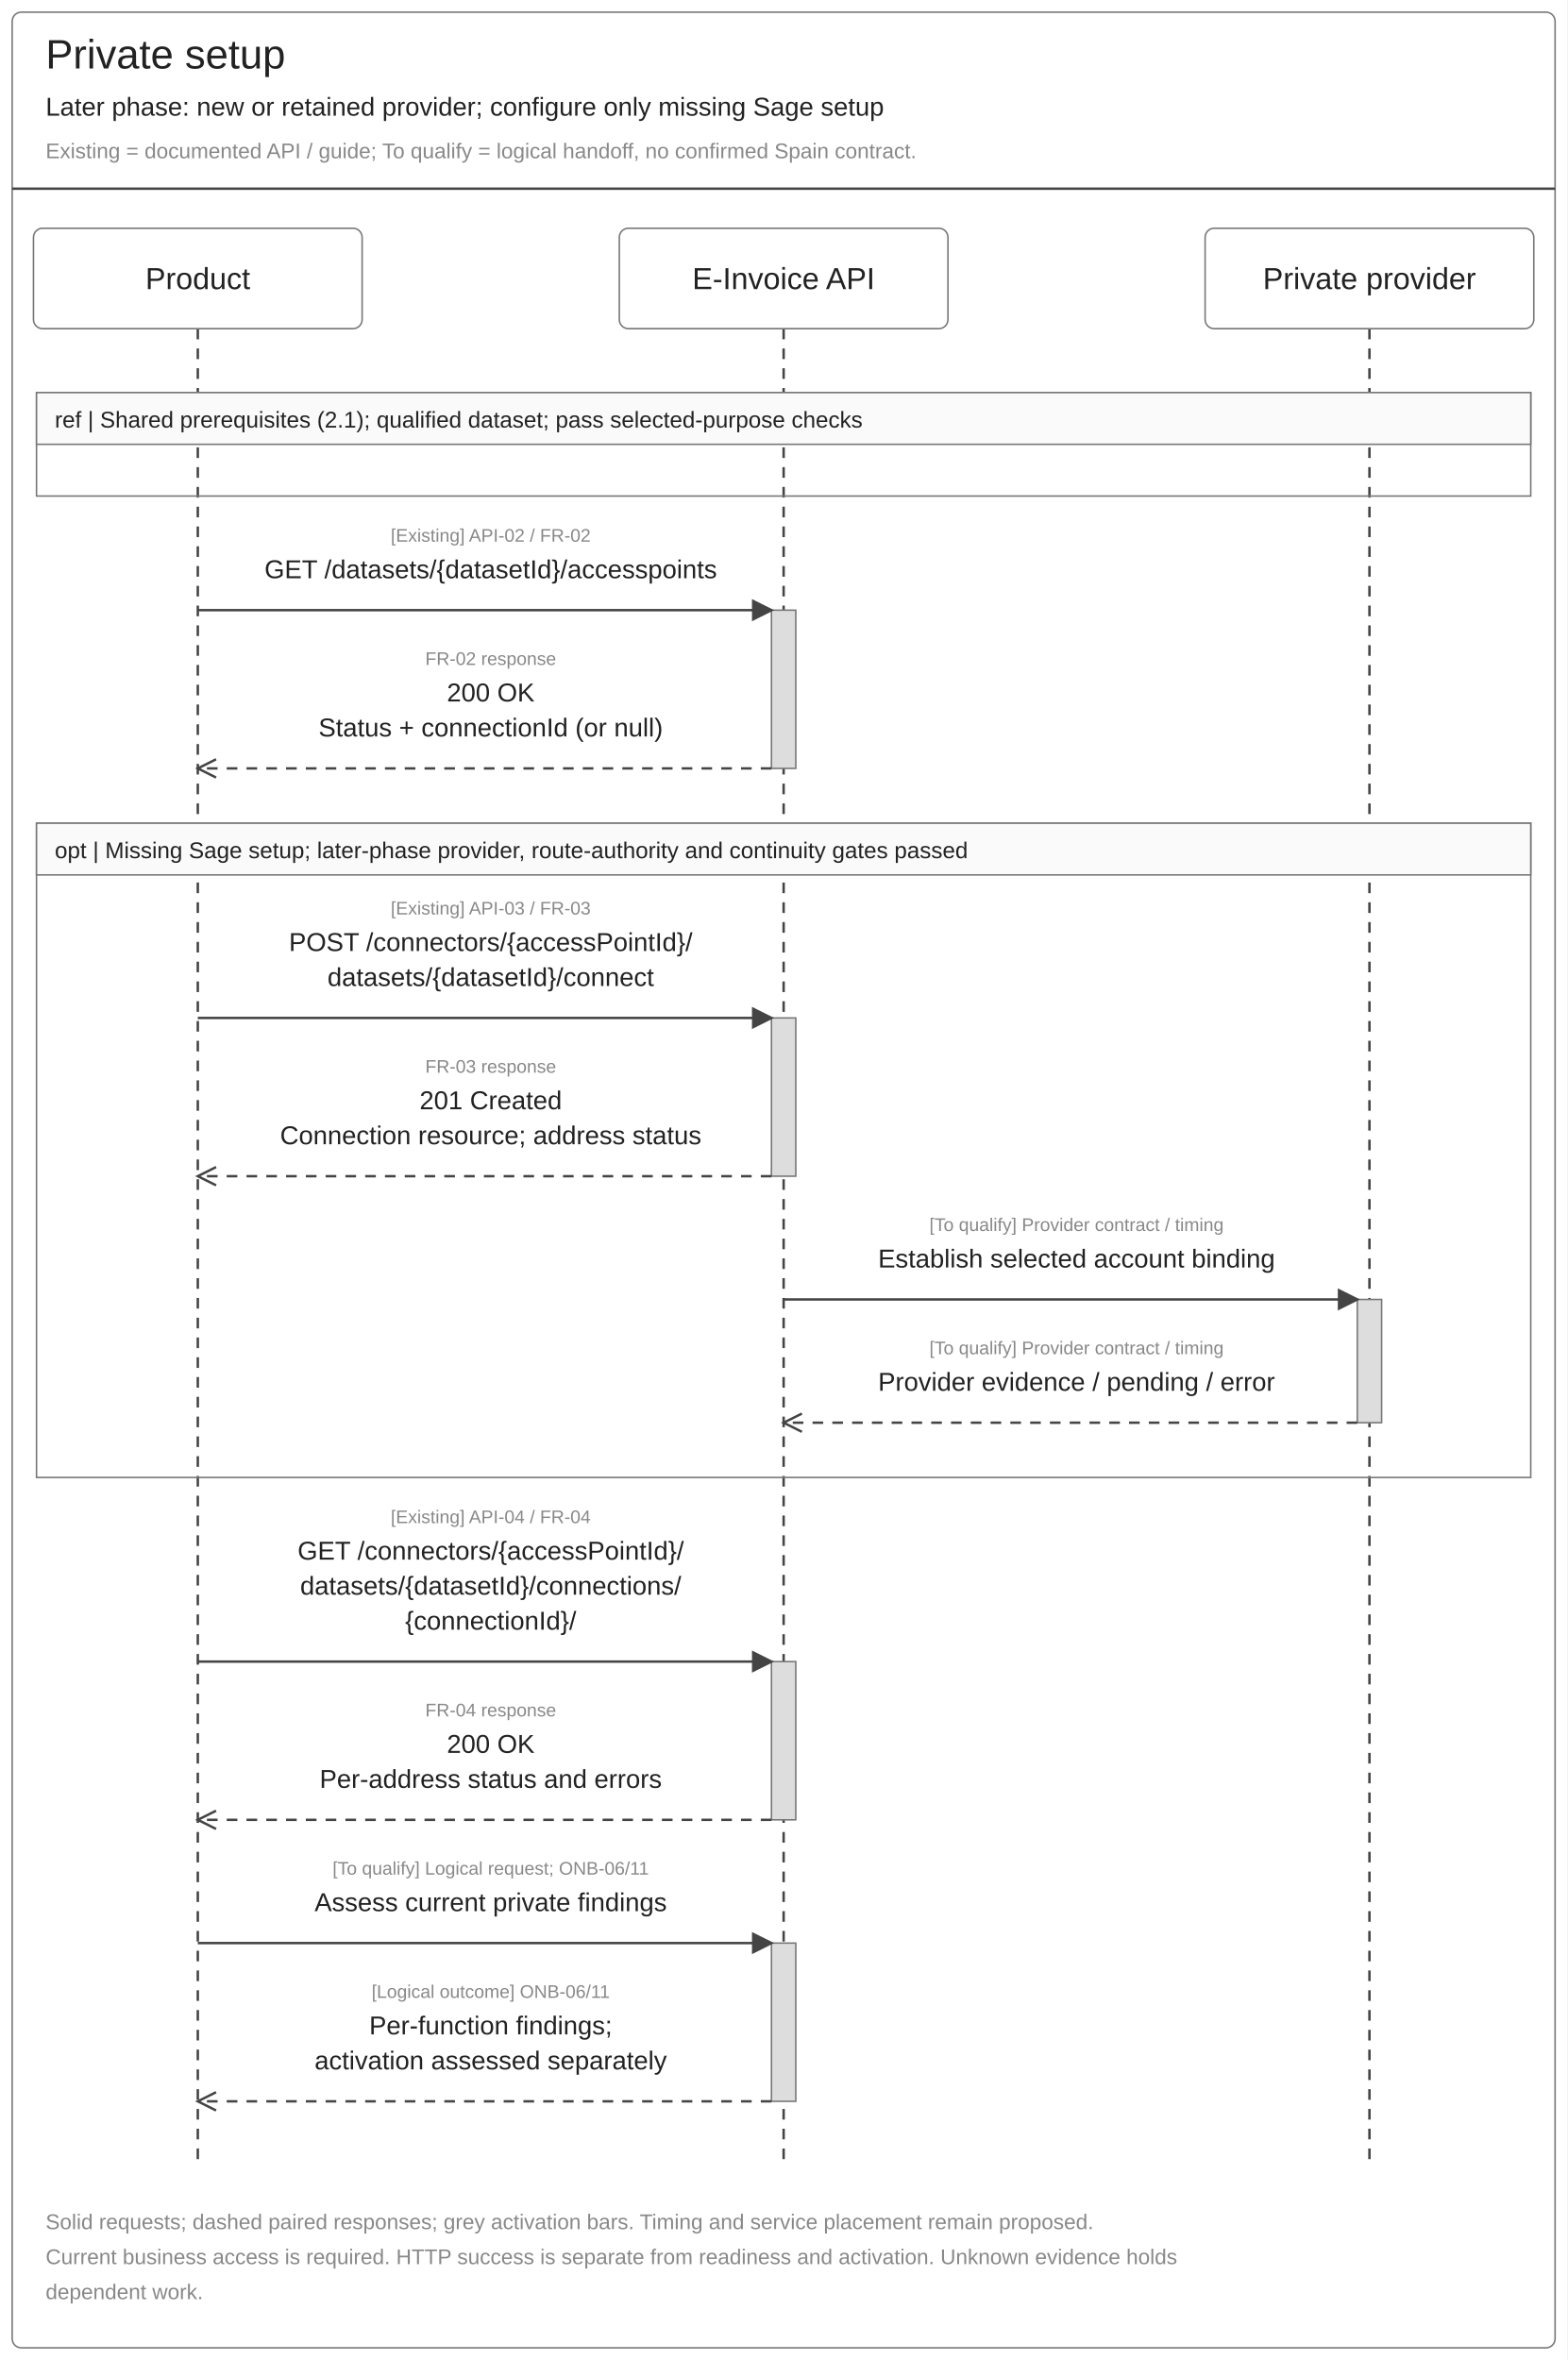
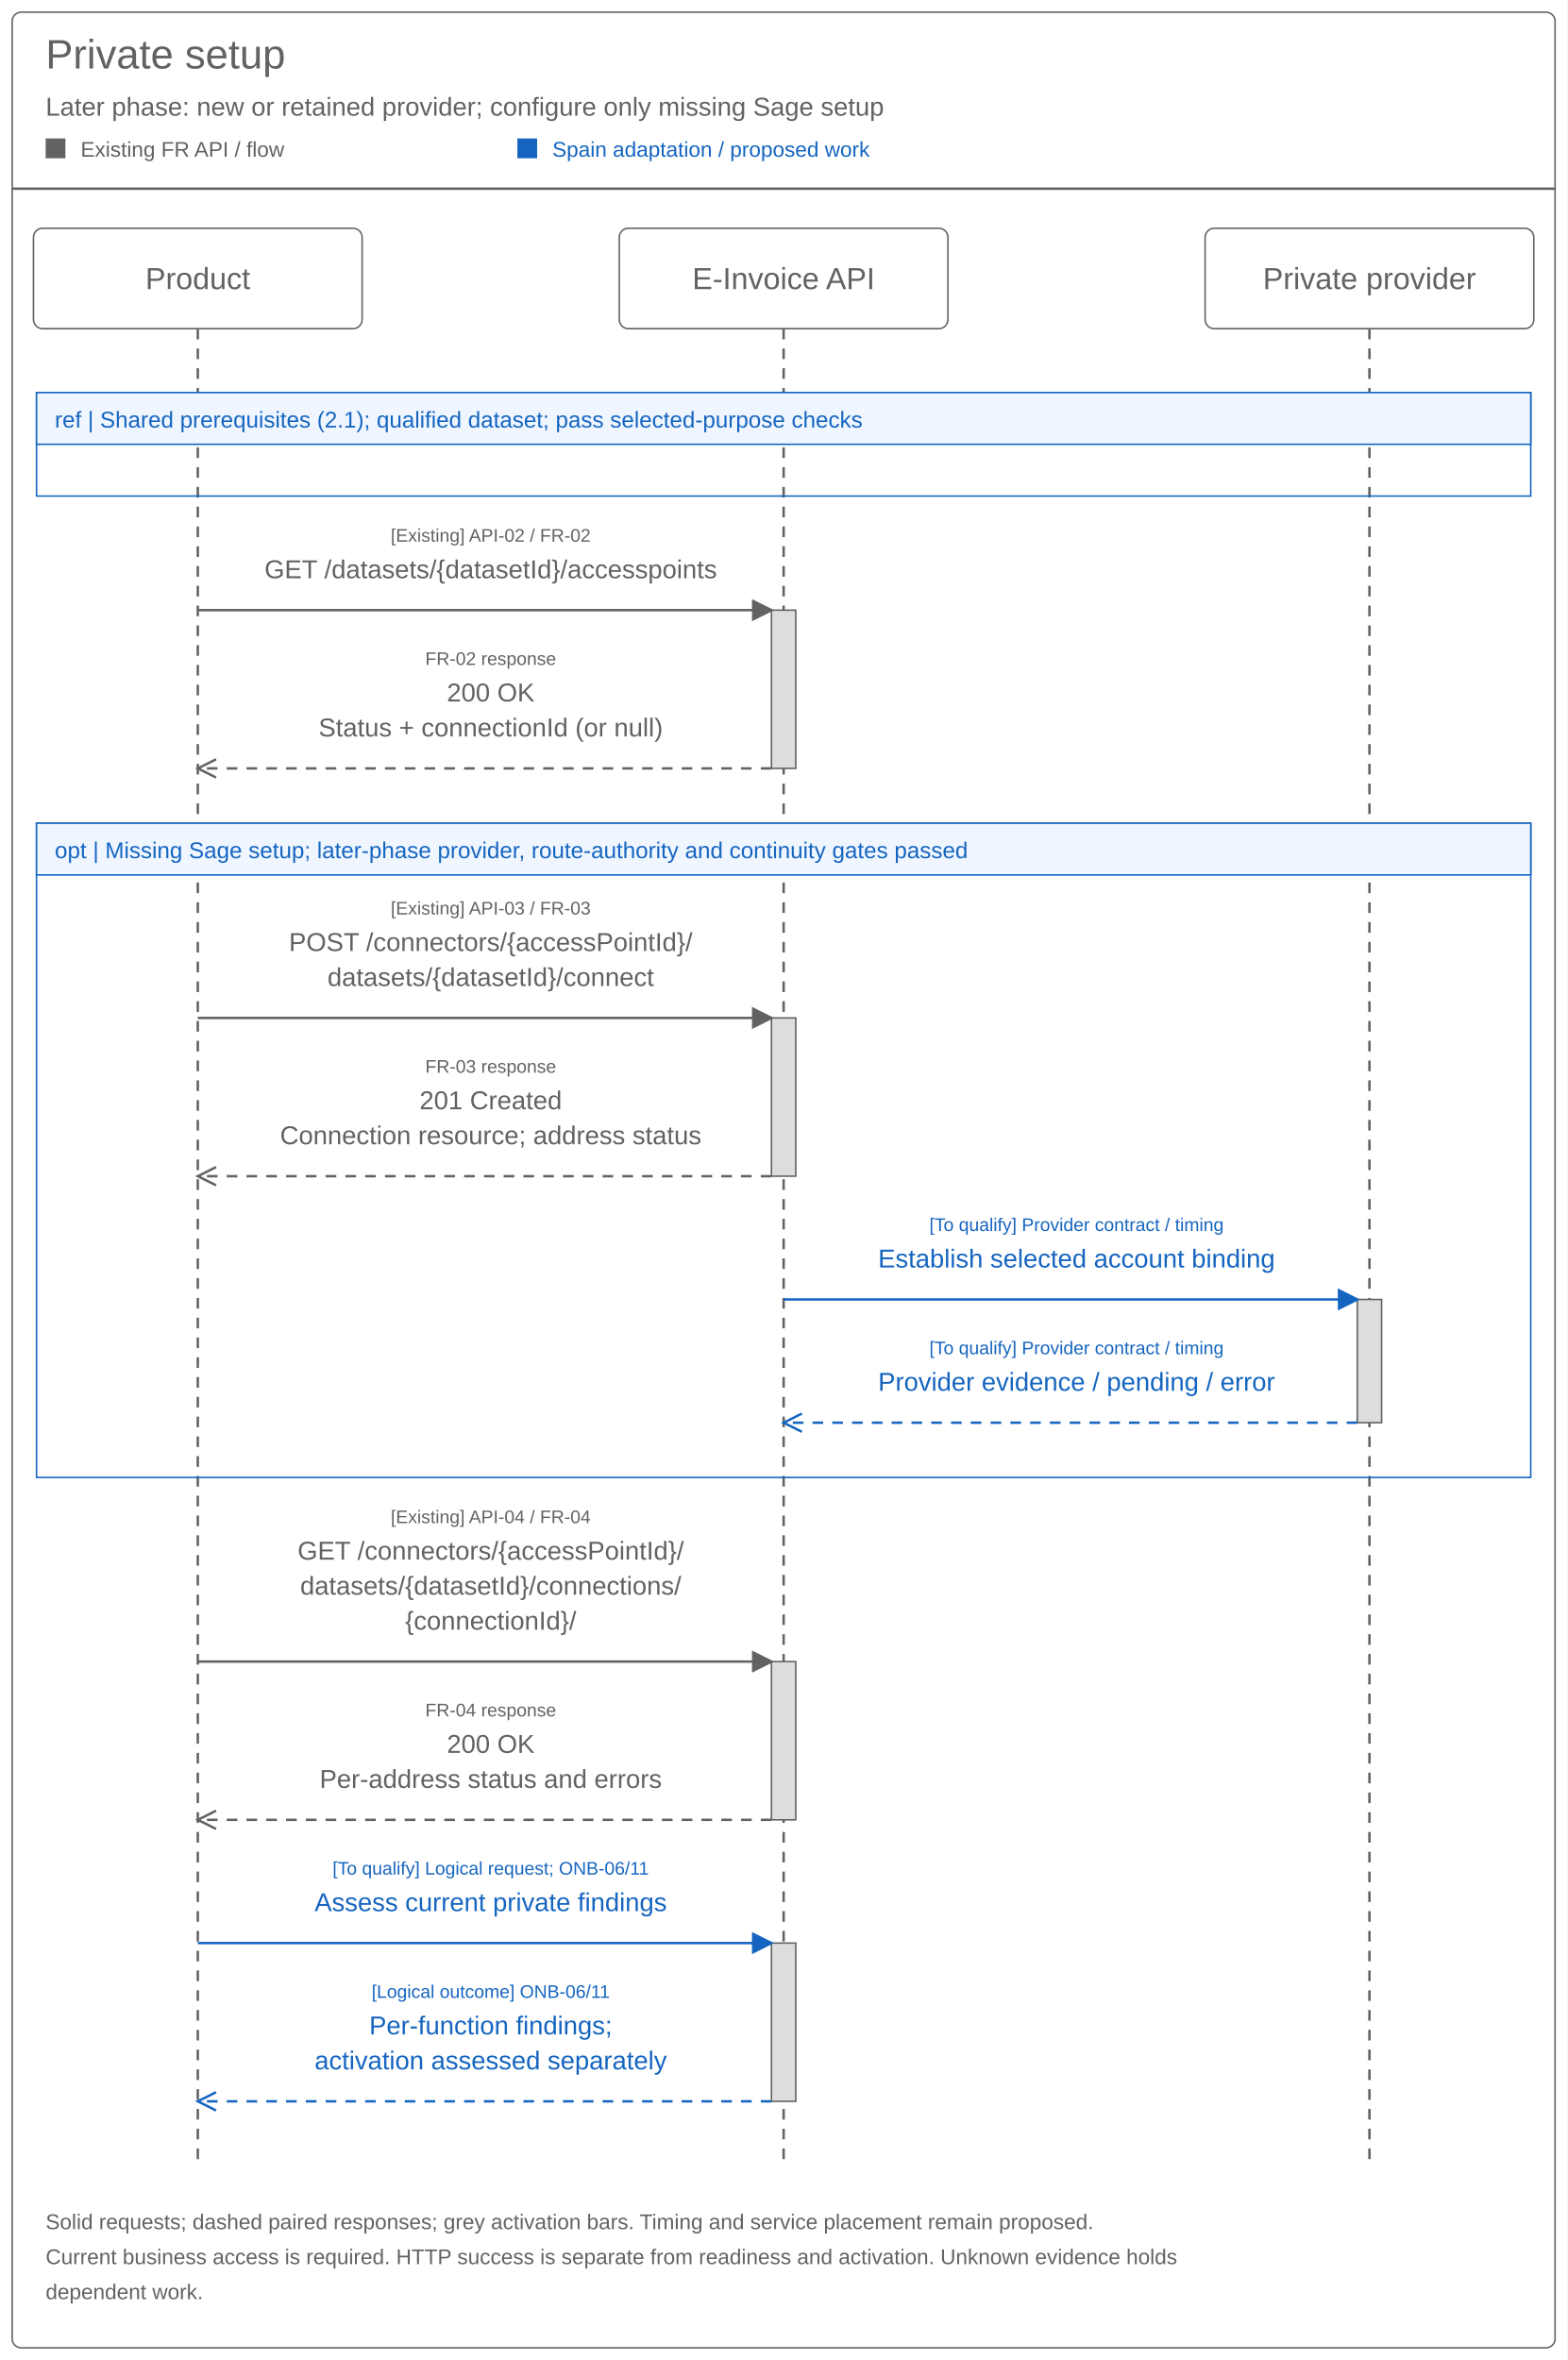
<svg xmlns="http://www.w3.org/2000/svg" aria-label="Private setup" width="1030" height="1551" viewBox="0 0 1030 1551" role="img">
  <rect width="1030" height="1551" fill="white" />
-   <rect x="8" y="8" width="1014" height="1535" fill="white" stroke="#777777" rx="6" />
-   <text font-family="Arial, sans-serif" font-size="27" text-anchor="start" x="30" y="45" fill="#222222">Private setup</text>
-   <text font-family="Arial, sans-serif" font-size="17" text-anchor="start" x="30" y="76" fill="#222222">Later phase: new or retained provider; configure only missing Sage setup</text>
-   <text font-family="Arial, sans-serif" font-size="14" text-anchor="start" x="30" y="104" fill="#888888">Existing = documented API / guide; To qualify = logical handoff, no confirmed Spain contract.</text>
-   <path d="M 8,124 L 1022,124" fill="none" stroke="#444444" stroke-width="1.6" />
-   <path d="M 130,216 L 130,1425" fill="none" stroke="#444444" stroke-width="1.6" stroke-dasharray="7 6" />
-   <rect x="22" y="150" width="216" height="66" fill="white" stroke="#777777" rx="6" />
-   <text font-family="Arial, sans-serif" font-size="20" text-anchor="middle" x="130" y="190" fill="#222222">Product</text>
-   <path d="M 515,216 L 515,1425" fill="none" stroke="#444444" stroke-width="1.6" stroke-dasharray="7 6" />
-   <rect x="407" y="150" width="216" height="66" fill="white" stroke="#777777" rx="6" />
-   <text font-family="Arial, sans-serif" font-size="20" text-anchor="middle" x="515" y="190" fill="#222222">E-Invoice API</text>
-   <path d="M 900,216 L 900,1425" fill="none" stroke="#444444" stroke-width="1.6" stroke-dasharray="7 6" />
-   <rect x="792" y="150" width="216" height="66" fill="white" stroke="#777777" rx="6" />
-   <text font-family="Arial, sans-serif" font-size="20" text-anchor="middle" x="900" y="190" fill="#222222">Private provider</text>
-   <rect x="24" y="258" width="982" height="68" fill="none" stroke="#777777" rx="0" />
-   <rect x="24" y="541" width="982" height="430" fill="none" stroke="#777777" rx="0" />
-   <rect x="507" y="401" width="16" height="104" fill="#dddddd" stroke="#777777" rx="0" />
-   <rect x="507" y="669" width="16" height="104" fill="#dddddd" stroke="#777777" rx="0" />
-   <rect x="892" y="854" width="16" height="81" fill="#dddddd" stroke="#777777" rx="0" />
-   <rect x="507" y="1092" width="16" height="104" fill="#dddddd" stroke="#777777" rx="0" />
-   <rect x="507" y="1277" width="16" height="104" fill="#dddddd" stroke="#777777" rx="0" />
-   <rect x="24" y="258" width="982" height="34" fill="#fafafa" stroke="#777777" rx="0" />
-   <text font-family="Arial, sans-serif" font-size="15" text-anchor="start" x="36" y="281" fill="#222222">ref | Shared prerequisites (2.1); qualified dataset; pass selected-purpose checks</text>
-   <rect x="24" y="541" width="982" height="34" fill="#fafafa" stroke="#777777" rx="0" />
-   <text font-family="Arial, sans-serif" font-size="15" text-anchor="start" x="36" y="564" fill="#222222">opt | Missing Sage setup; later-phase provider, route-authority and continuity gates passed</text>
+   <rect x="8" y="8" width="1014" height="1535" fill="white" stroke="#626262" rx="6" />
+   <text font-family="Arial, sans-serif" font-size="27" text-anchor="start" x="30" y="45" fill="#626262">Private setup</text>
+   <text font-family="Arial, sans-serif" font-size="17" text-anchor="start" x="30" y="76" fill="#626262">Later phase: new or retained provider; configure only missing Sage setup</text>
+   <path d="M 8,124 L 1022,124" fill="none" stroke="#626262" stroke-width="1.6" />
+   <path d="M 130,216 L 130,1425" fill="none" stroke="#626262" stroke-width="1.6" stroke-dasharray="7 6" />
+   <rect x="22" y="150" width="216" height="66" fill="white" stroke="#626262" rx="6" />
+   <text font-family="Arial, sans-serif" font-size="20" text-anchor="middle" x="130" y="190" fill="#626262">Product</text>
+   <path d="M 515,216 L 515,1425" fill="none" stroke="#626262" stroke-width="1.6" stroke-dasharray="7 6" />
+   <rect x="407" y="150" width="216" height="66" fill="white" stroke="#626262" rx="6" />
+   <text font-family="Arial, sans-serif" font-size="20" text-anchor="middle" x="515" y="190" fill="#626262">E-Invoice API</text>
+   <path d="M 900,216 L 900,1425" fill="none" stroke="#626262" stroke-width="1.6" stroke-dasharray="7 6" />
+   <rect x="792" y="150" width="216" height="66" fill="white" stroke="#626262" rx="6" />
+   <text font-family="Arial, sans-serif" font-size="20" text-anchor="middle" x="900" y="190" fill="#626262">Private provider</text>
+   <rect x="24" y="258" width="982" height="68" fill="none" stroke="#1565C0" rx="0" />
+   <rect x="24" y="541" width="982" height="430" fill="none" stroke="#1565C0" rx="0" />
+   <rect x="507" y="401" width="16" height="104" fill="#dddddd" stroke="#626262" rx="0" />
+   <rect x="507" y="669" width="16" height="104" fill="#dddddd" stroke="#626262" rx="0" />
+   <rect x="892" y="854" width="16" height="81" fill="#dddddd" stroke="#626262" rx="0" />
+   <rect x="507" y="1092" width="16" height="104" fill="#dddddd" stroke="#626262" rx="0" />
+   <rect x="507" y="1277" width="16" height="104" fill="#dddddd" stroke="#626262" rx="0" />
+   <rect x="24" y="258" width="982" height="34" fill="#EFF6FF" stroke="#1565C0" rx="0" />
+   <text font-family="Arial, sans-serif" font-size="15" text-anchor="start" x="36" y="281" fill="#1565C0">ref | Shared prerequisites (2.1); qualified dataset; pass selected-purpose checks</text>
+   <rect x="24" y="541" width="982" height="34" fill="#EFF6FF" stroke="#1565C0" rx="0" />
+   <text font-family="Arial, sans-serif" font-size="15" text-anchor="start" x="36" y="564" fill="#1565C0">opt | Missing Sage setup; later-phase provider, route-authority and continuity gates passed</text>
  <rect x="142" y="338" width="361" height="54" fill="white" stroke="none" rx="0" />
-   <text font-family="Arial, sans-serif" font-size="12" text-anchor="middle" x="322.5" y="356" fill="#888888">[Existing] API-02 / FR-02</text>
-   <text font-family="Arial, sans-serif" font-size="17" text-anchor="middle" x="322.5" y="380" fill="#222222">GET /datasets/{datasetId}/accesspoints</text>
-   <path d="M 130,401 L 507,401" fill="none" stroke="#444444" stroke-width="1.6" />
-   <path stroke-width="1.6" d="M 495,395 L 507,401 L 495,407 Z" fill="#444444" stroke="#444444" />
+   <text font-family="Arial, sans-serif" font-size="12" text-anchor="middle" x="322.5" y="356" fill="#626262">[Existing] API-02 / FR-02</text>
+   <text font-family="Arial, sans-serif" font-size="17" text-anchor="middle" x="322.5" y="380" fill="#626262">GET /datasets/{datasetId}/accesspoints</text>
+   <path d="M 130,401 L 507,401" fill="none" stroke="#626262" stroke-width="1.6" />
+   <path stroke-width="1.6" d="M 495,395 L 507,401 L 495,407 Z" fill="#626262" stroke="#626262" />
  <rect x="142" y="419" width="361" height="77" fill="white" stroke="none" rx="0" />
-   <text font-family="Arial, sans-serif" font-size="12" text-anchor="middle" x="322.5" y="437" fill="#888888">FR-02 response</text>
-   <text font-family="Arial, sans-serif" font-size="17" text-anchor="middle" x="322.5" y="461" fill="#222222">200 OK</text>
-   <text font-family="Arial, sans-serif" font-size="17" text-anchor="middle" x="322.5" y="484" fill="#222222">Status + connectionId (or null)</text>
-   <path d="M 507,505 L 130,505" fill="none" stroke="#444444" stroke-width="1.6" stroke-dasharray="7 6" />
-   <path stroke-width="1.6" d="M 142,499 L 130,505 L 142,511" fill="none" stroke="#444444" />
+   <text font-family="Arial, sans-serif" font-size="12" text-anchor="middle" x="322.5" y="437" fill="#626262">FR-02 response</text>
+   <text font-family="Arial, sans-serif" font-size="17" text-anchor="middle" x="322.5" y="461" fill="#626262">200 OK</text>
+   <text font-family="Arial, sans-serif" font-size="17" text-anchor="middle" x="322.5" y="484" fill="#626262">Status + connectionId (or null)</text>
+   <path d="M 507,505 L 130,505" fill="none" stroke="#626262" stroke-width="1.6" stroke-dasharray="7 6" />
+   <path stroke-width="1.6" d="M 142,499 L 130,505 L 142,511" fill="none" stroke="#626262" />
  <rect x="142" y="583" width="361" height="77" fill="white" stroke="none" rx="0" />
-   <text font-family="Arial, sans-serif" font-size="12" text-anchor="middle" x="322.5" y="601" fill="#888888">[Existing] API-03 / FR-03</text>
-   <text font-family="Arial, sans-serif" font-size="17" text-anchor="middle" x="322.5" y="625" fill="#222222">POST /connectors/{accessPointId}/</text>
-   <text font-family="Arial, sans-serif" font-size="17" text-anchor="middle" x="322.5" y="648" fill="#222222">datasets/{datasetId}/connect</text>
-   <path d="M 130,669 L 507,669" fill="none" stroke="#444444" stroke-width="1.6" />
-   <path stroke-width="1.6" d="M 495,663 L 507,669 L 495,675 Z" fill="#444444" stroke="#444444" />
+   <text font-family="Arial, sans-serif" font-size="12" text-anchor="middle" x="322.5" y="601" fill="#626262">[Existing] API-03 / FR-03</text>
+   <text font-family="Arial, sans-serif" font-size="17" text-anchor="middle" x="322.5" y="625" fill="#626262">POST /connectors/{accessPointId}/</text>
+   <text font-family="Arial, sans-serif" font-size="17" text-anchor="middle" x="322.5" y="648" fill="#626262">datasets/{datasetId}/connect</text>
+   <path d="M 130,669 L 507,669" fill="none" stroke="#626262" stroke-width="1.6" />
+   <path stroke-width="1.6" d="M 495,663 L 507,669 L 495,675 Z" fill="#626262" stroke="#626262" />
  <rect x="142" y="687" width="361" height="77" fill="white" stroke="none" rx="0" />
-   <text font-family="Arial, sans-serif" font-size="12" text-anchor="middle" x="322.5" y="705" fill="#888888">FR-03 response</text>
-   <text font-family="Arial, sans-serif" font-size="17" text-anchor="middle" x="322.5" y="729" fill="#222222">201 Created</text>
-   <text font-family="Arial, sans-serif" font-size="17" text-anchor="middle" x="322.5" y="752" fill="#222222">Connection resource; address status</text>
-   <path d="M 507,773 L 130,773" fill="none" stroke="#444444" stroke-width="1.6" stroke-dasharray="7 6" />
-   <path stroke-width="1.6" d="M 142,767 L 130,773 L 142,779" fill="none" stroke="#444444" />
+   <text font-family="Arial, sans-serif" font-size="12" text-anchor="middle" x="322.5" y="705" fill="#626262">FR-03 response</text>
+   <text font-family="Arial, sans-serif" font-size="17" text-anchor="middle" x="322.5" y="729" fill="#626262">201 Created</text>
+   <text font-family="Arial, sans-serif" font-size="17" text-anchor="middle" x="322.5" y="752" fill="#626262">Connection resource; address status</text>
+   <path d="M 507,773 L 130,773" fill="none" stroke="#626262" stroke-width="1.6" stroke-dasharray="7 6" />
+   <path stroke-width="1.6" d="M 142,767 L 130,773 L 142,779" fill="none" stroke="#626262" />
  <rect x="527" y="791" width="361" height="54" fill="white" stroke="none" rx="0" />
-   <text font-family="Arial, sans-serif" font-size="12" text-anchor="middle" x="707.5" y="809" fill="#888888">[To qualify] Provider contract / timing</text>
-   <text font-family="Arial, sans-serif" font-size="17" text-anchor="middle" x="707.5" y="833" fill="#222222">Establish selected account binding</text>
-   <path d="M 515,854 L 892,854" fill="none" stroke="#444444" stroke-width="1.6" />
-   <path stroke-width="1.6" d="M 880,848 L 892,854 L 880,860 Z" fill="#444444" stroke="#444444" />
+   <text font-family="Arial, sans-serif" font-size="12" text-anchor="middle" x="707.5" y="809" fill="#1565C0">[To qualify] Provider contract / timing</text>
+   <text font-family="Arial, sans-serif" font-size="17" text-anchor="middle" x="707.5" y="833" fill="#1565C0">Establish selected account binding</text>
+   <path d="M 515,854 L 892,854" fill="none" stroke="#1565C0" stroke-width="1.6" />
+   <path stroke-width="1.6" d="M 880,848 L 892,854 L 880,860 Z" fill="#1565C0" stroke="#1565C0" />
  <rect x="527" y="872" width="361" height="54" fill="white" stroke="none" rx="0" />
-   <text font-family="Arial, sans-serif" font-size="12" text-anchor="middle" x="707.5" y="890" fill="#888888">[To qualify] Provider contract / timing</text>
-   <text font-family="Arial, sans-serif" font-size="17" text-anchor="middle" x="707.5" y="914" fill="#222222">Provider evidence / pending / error</text>
-   <path d="M 892,935 L 515,935" fill="none" stroke="#444444" stroke-width="1.6" stroke-dasharray="7 6" />
-   <path stroke-width="1.6" d="M 527,929 L 515,935 L 527,941" fill="none" stroke="#444444" />
+   <text font-family="Arial, sans-serif" font-size="12" text-anchor="middle" x="707.5" y="890" fill="#1565C0">[To qualify] Provider contract / timing</text>
+   <text font-family="Arial, sans-serif" font-size="17" text-anchor="middle" x="707.5" y="914" fill="#1565C0">Provider evidence / pending / error</text>
+   <path d="M 892,935 L 515,935" fill="none" stroke="#1565C0" stroke-width="1.6" stroke-dasharray="7 6" />
+   <path stroke-width="1.6" d="M 527,929 L 515,935 L 527,941" fill="none" stroke="#1565C0" />
  <rect x="142" y="983" width="361" height="100" fill="white" stroke="none" rx="0" />
-   <text font-family="Arial, sans-serif" font-size="12" text-anchor="middle" x="322.5" y="1001" fill="#888888">[Existing] API-04 / FR-04</text>
-   <text font-family="Arial, sans-serif" font-size="17" text-anchor="middle" x="322.5" y="1025" fill="#222222">GET /connectors/{accessPointId}/</text>
-   <text font-family="Arial, sans-serif" font-size="17" text-anchor="middle" x="322.5" y="1048" fill="#222222">datasets/{datasetId}/connections/</text>
-   <text font-family="Arial, sans-serif" font-size="17" text-anchor="middle" x="322.5" y="1071" fill="#222222">{connectionId}/</text>
-   <path d="M 130,1092 L 507,1092" fill="none" stroke="#444444" stroke-width="1.6" />
-   <path stroke-width="1.6" d="M 495,1086 L 507,1092 L 495,1098 Z" fill="#444444" stroke="#444444" />
+   <text font-family="Arial, sans-serif" font-size="12" text-anchor="middle" x="322.5" y="1001" fill="#626262">[Existing] API-04 / FR-04</text>
+   <text font-family="Arial, sans-serif" font-size="17" text-anchor="middle" x="322.5" y="1025" fill="#626262">GET /connectors/{accessPointId}/</text>
+   <text font-family="Arial, sans-serif" font-size="17" text-anchor="middle" x="322.5" y="1048" fill="#626262">datasets/{datasetId}/connections/</text>
+   <text font-family="Arial, sans-serif" font-size="17" text-anchor="middle" x="322.5" y="1071" fill="#626262">{connectionId}/</text>
+   <path d="M 130,1092 L 507,1092" fill="none" stroke="#626262" stroke-width="1.6" />
+   <path stroke-width="1.6" d="M 495,1086 L 507,1092 L 495,1098 Z" fill="#626262" stroke="#626262" />
  <rect x="142" y="1110" width="361" height="77" fill="white" stroke="none" rx="0" />
-   <text font-family="Arial, sans-serif" font-size="12" text-anchor="middle" x="322.5" y="1128" fill="#888888">FR-04 response</text>
-   <text font-family="Arial, sans-serif" font-size="17" text-anchor="middle" x="322.5" y="1152" fill="#222222">200 OK</text>
-   <text font-family="Arial, sans-serif" font-size="17" text-anchor="middle" x="322.5" y="1175" fill="#222222">Per-address status and errors</text>
-   <path d="M 507,1196 L 130,1196" fill="none" stroke="#444444" stroke-width="1.6" stroke-dasharray="7 6" />
-   <path stroke-width="1.6" d="M 142,1190 L 130,1196 L 142,1202" fill="none" stroke="#444444" />
+   <text font-family="Arial, sans-serif" font-size="12" text-anchor="middle" x="322.5" y="1128" fill="#626262">FR-04 response</text>
+   <text font-family="Arial, sans-serif" font-size="17" text-anchor="middle" x="322.5" y="1152" fill="#626262">200 OK</text>
+   <text font-family="Arial, sans-serif" font-size="17" text-anchor="middle" x="322.5" y="1175" fill="#626262">Per-address status and errors</text>
+   <path d="M 507,1196 L 130,1196" fill="none" stroke="#626262" stroke-width="1.6" stroke-dasharray="7 6" />
+   <path stroke-width="1.6" d="M 142,1190 L 130,1196 L 142,1202" fill="none" stroke="#626262" />
  <rect x="142" y="1214" width="361" height="54" fill="white" stroke="none" rx="0" />
-   <text font-family="Arial, sans-serif" font-size="12" text-anchor="middle" x="322.5" y="1232" fill="#888888">[To qualify] Logical request; ONB-06/11</text>
-   <text font-family="Arial, sans-serif" font-size="17" text-anchor="middle" x="322.5" y="1256" fill="#222222">Assess current private findings</text>
-   <path d="M 130,1277 L 507,1277" fill="none" stroke="#444444" stroke-width="1.6" />
-   <path stroke-width="1.6" d="M 495,1271 L 507,1277 L 495,1283 Z" fill="#444444" stroke="#444444" />
+   <text font-family="Arial, sans-serif" font-size="12" text-anchor="middle" x="322.5" y="1232" fill="#1565C0">[To qualify] Logical request; ONB-06/11</text>
+   <text font-family="Arial, sans-serif" font-size="17" text-anchor="middle" x="322.5" y="1256" fill="#1565C0">Assess current private findings</text>
+   <path d="M 130,1277 L 507,1277" fill="none" stroke="#1565C0" stroke-width="1.6" />
+   <path stroke-width="1.6" d="M 495,1271 L 507,1277 L 495,1283 Z" fill="#1565C0" stroke="#1565C0" />
  <rect x="142" y="1295" width="361" height="77" fill="white" stroke="none" rx="0" />
-   <text font-family="Arial, sans-serif" font-size="12" text-anchor="middle" x="322.5" y="1313" fill="#888888">[Logical outcome] ONB-06/11</text>
-   <text font-family="Arial, sans-serif" font-size="17" text-anchor="middle" x="322.5" y="1337" fill="#222222">Per-function findings;</text>
-   <text font-family="Arial, sans-serif" font-size="17" text-anchor="middle" x="322.5" y="1360" fill="#222222">activation assessed separately</text>
-   <path d="M 507,1381 L 130,1381" fill="none" stroke="#444444" stroke-width="1.6" stroke-dasharray="7 6" />
-   <path stroke-width="1.6" d="M 142,1375 L 130,1381 L 142,1387" fill="none" stroke="#444444" />
-   <text font-family="Arial, sans-serif" font-size="14" text-anchor="start" x="30" y="1465" fill="#888888">Solid requests; dashed paired responses; grey activation bars. Timing and service placement remain proposed.</text>
-   <text font-family="Arial, sans-serif" font-size="14" text-anchor="start" x="30" y="1488" fill="#888888">Current business access is required. HTTP success is separate from readiness and activation. Unknown evidence holds</text>
-   <text font-family="Arial, sans-serif" font-size="14" text-anchor="start" x="30" y="1511" fill="#888888">dependent work.</text>
+   <text font-family="Arial, sans-serif" font-size="12" text-anchor="middle" x="322.5" y="1313" fill="#1565C0">[Logical outcome] ONB-06/11</text>
+   <text font-family="Arial, sans-serif" font-size="17" text-anchor="middle" x="322.5" y="1337" fill="#1565C0">Per-function findings;</text>
+   <text font-family="Arial, sans-serif" font-size="17" text-anchor="middle" x="322.5" y="1360" fill="#1565C0">activation assessed separately</text>
+   <path d="M 507,1381 L 130,1381" fill="none" stroke="#1565C0" stroke-width="1.6" stroke-dasharray="7 6" />
+   <path stroke-width="1.6" d="M 142,1375 L 130,1381 L 142,1387" fill="none" stroke="#1565C0" />
+   <text font-family="Arial, sans-serif" font-size="14" text-anchor="start" x="30" y="1465" fill="#626262">Solid requests; dashed paired responses; grey activation bars. Timing and service placement remain proposed.</text>
+   <text font-family="Arial, sans-serif" font-size="14" text-anchor="start" x="30" y="1488" fill="#626262">Current business access is required. HTTP success is separate from readiness and activation. Unknown evidence holds</text>
+   <text font-family="Arial, sans-serif" font-size="14" text-anchor="start" x="30" y="1511" fill="#626262">dependent work.</text>
+   <rect id="reuse-legend-grey-swatch" x="30" y="91" width="13" height="13" fill="#626262" />
+   <text font-family="Arial, sans-serif" font-size="14" id="reuse-legend-grey-label" x="53" y="103" fill="#626262">Existing FR API / flow</text>
+   <rect id="reuse-legend-blue-swatch" x="340" y="91" width="13" height="13" fill="#1565C0" />
+   <text font-family="Arial, sans-serif" font-size="14" id="reuse-legend-blue-label" x="363" y="103" fill="#1565C0">Spain adaptation / proposed work</text>
</svg>
